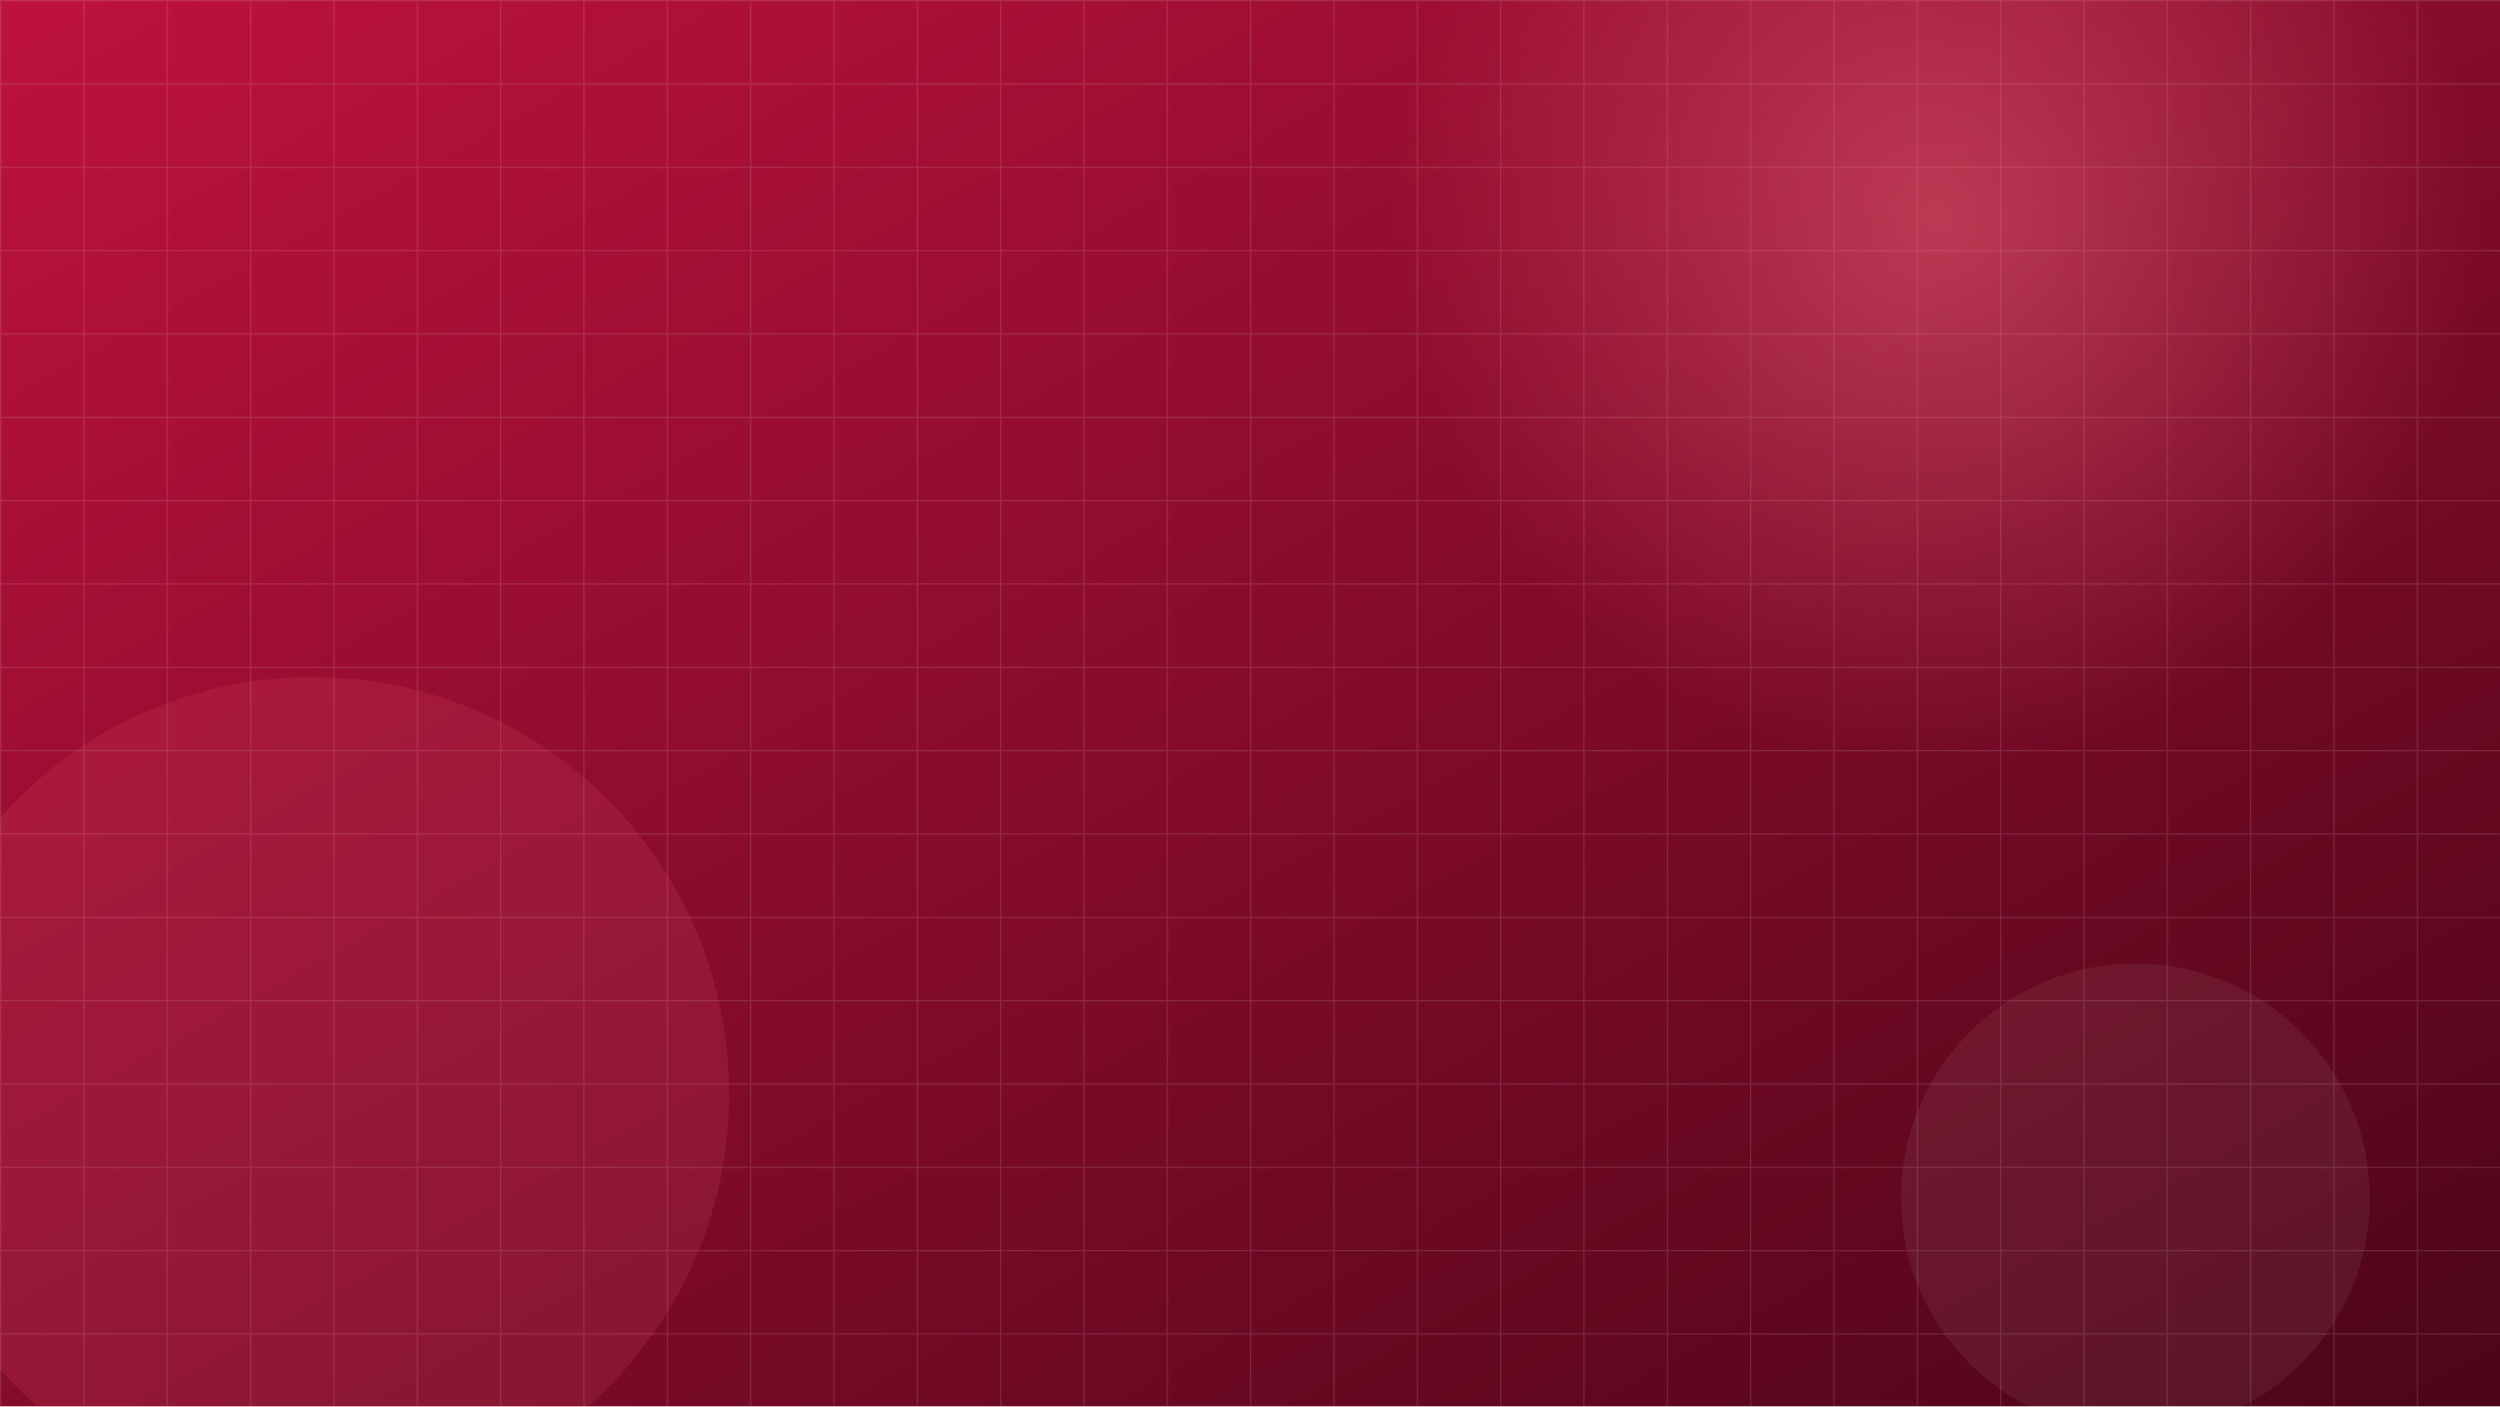
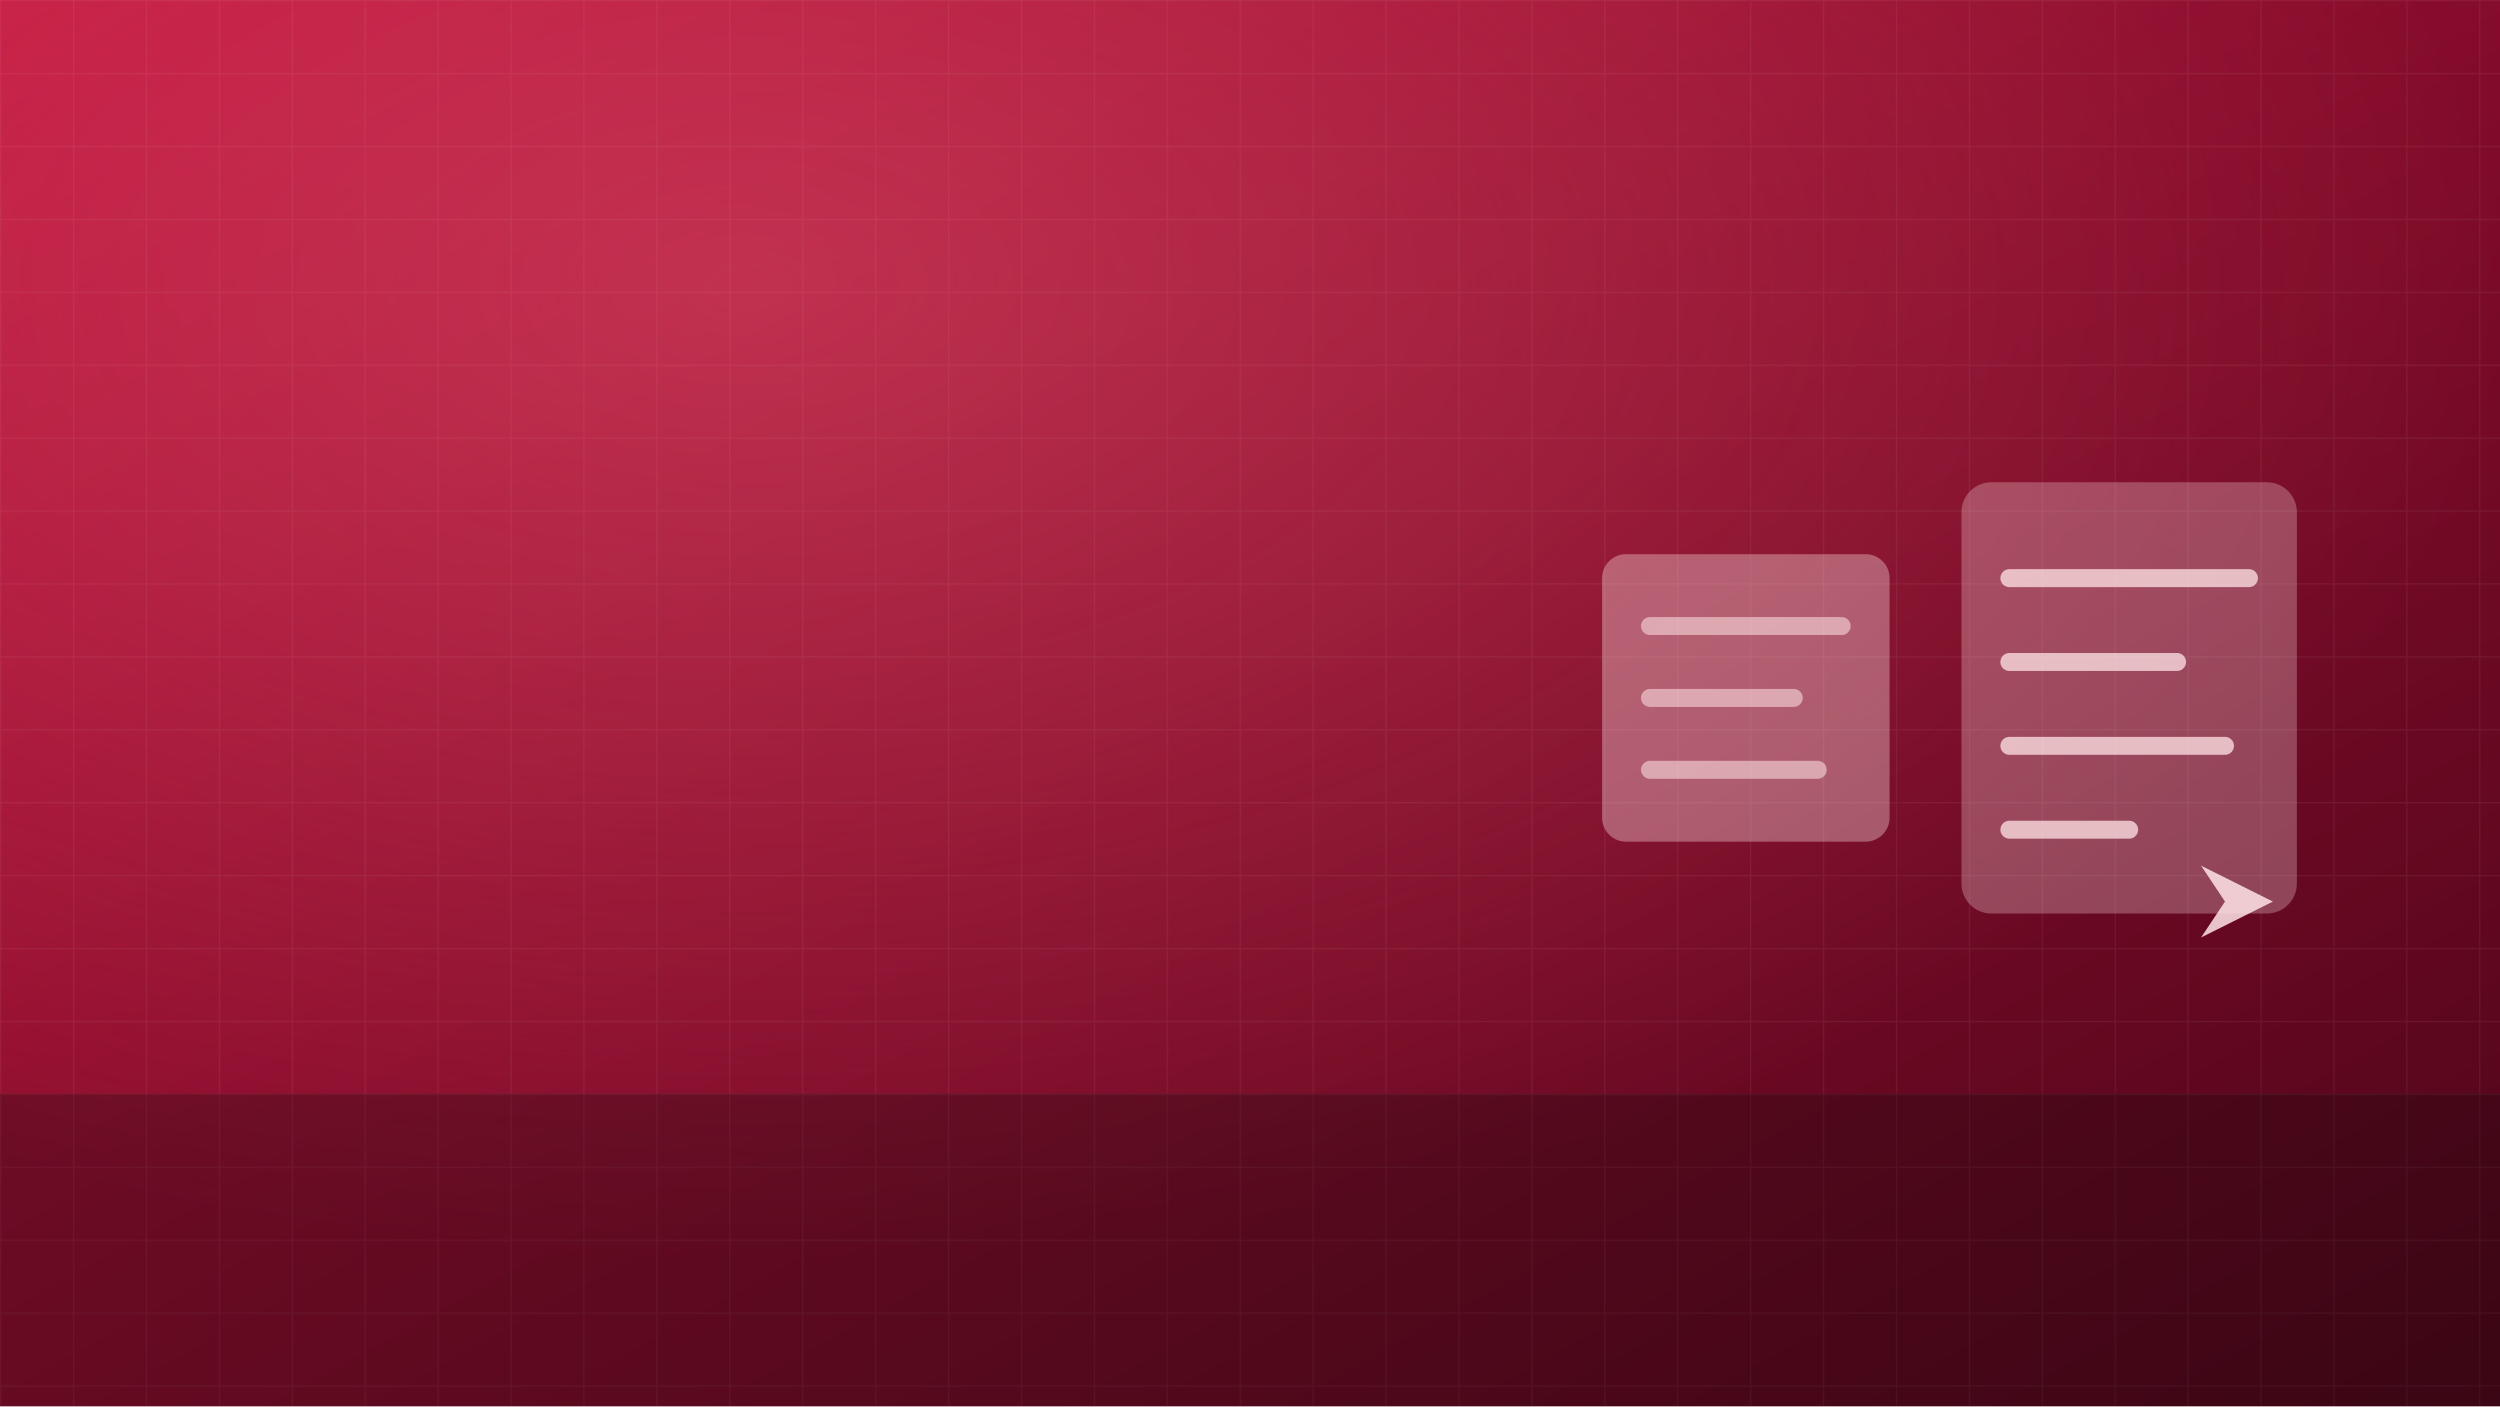
<svg xmlns="http://www.w3.org/2000/svg" width="960" height="540" viewBox="0 0 960 540" role="img" aria-label="AI product copy for marketplaces">
  <defs>
-     <linearGradient id="bg" x1="0" y1="0" x2="1" y2="1">
+     <linearGradient id="bg-product-copy-ai" x1="0" y1="0" x2="1" y2="1">
      <stop offset="0%" stop-color="#be123c" />
      <stop offset="100%" stop-color="#4c0519" />
    </linearGradient>
-     <radialGradient id="orb" cx="50%" cy="50%" r="50%">
-       <stop offset="0%" stop-color="#fb7185" stop-opacity="0.45" />
+     <radialGradient id="orb-product-copy-ai" cx="30%" cy="20%" r="70%">
+       <stop offset="0%" stop-color="#fb7185" stop-opacity="0.35" />
      <stop offset="100%" stop-color="#fb7185" stop-opacity="0" />
    </radialGradient>
-     <pattern id="grid" width="32" height="32" patternUnits="userSpaceOnUse">
-       <path d="M 32 0 L 0 0 0 32" fill="none" stroke="#ffffff" stroke-opacity="0.12" stroke-width="1" />
+     <pattern id="grid-product-copy-ai" width="28" height="28" patternUnits="userSpaceOnUse">
+       <path d="M 28 0 L 0 0 0 28" fill="none" stroke="#ffffff" stroke-opacity="0.06" stroke-width="1" />
    </pattern>
  </defs>
-   <rect width="960" height="540" fill="url(#bg)" />
-   <rect width="960" height="540" fill="url(#grid)" />
-   <circle cx="744" cy="84" r="210" fill="url(#orb)" />
-   <circle cx="120" cy="420" r="160" fill="#fb7185" fill-opacity="0.12" />
-   <circle cx="820" cy="460" r="90" fill="#fafafa" fill-opacity="0.06" />
+   <rect width="960" height="540" fill="url(#bg-product-copy-ai)" />
+   <rect width="960" height="540" fill="url(#grid-product-copy-ai)" />
+   <rect width="960" height="540" fill="url(#orb-product-copy-ai)" />
+   <g transform="translate(560 130) scale(1.15)" fill="#ffe4e6" color="#ffe4e6">
+     <rect x="48" y="72" width="96" height="96" rx="8" fill="currentColor" opacity="0.35" />
+     <path d="M64 96h64M64 120h48M64 144h56" stroke="currentColor" stroke-width="6" stroke-linecap="round" opacity="0.55" />
+     <rect x="168" y="48" width="112" height="144" rx="10" fill="currentColor" opacity="0.28" />
+     <path d="M184 80h80M184 108h56M184 136h72M184 164h40" stroke="currentColor" stroke-width="6" stroke-linecap="round" opacity="0.75" />
+     <path d="M248 176 L272 188 L248 200 L256 188 Z" fill="currentColor" opacity="0.85" />
+   </g>
+   <rect x="0" y="420" width="960" height="120" fill="#09090b" fill-opacity="0.25" />
</svg>
